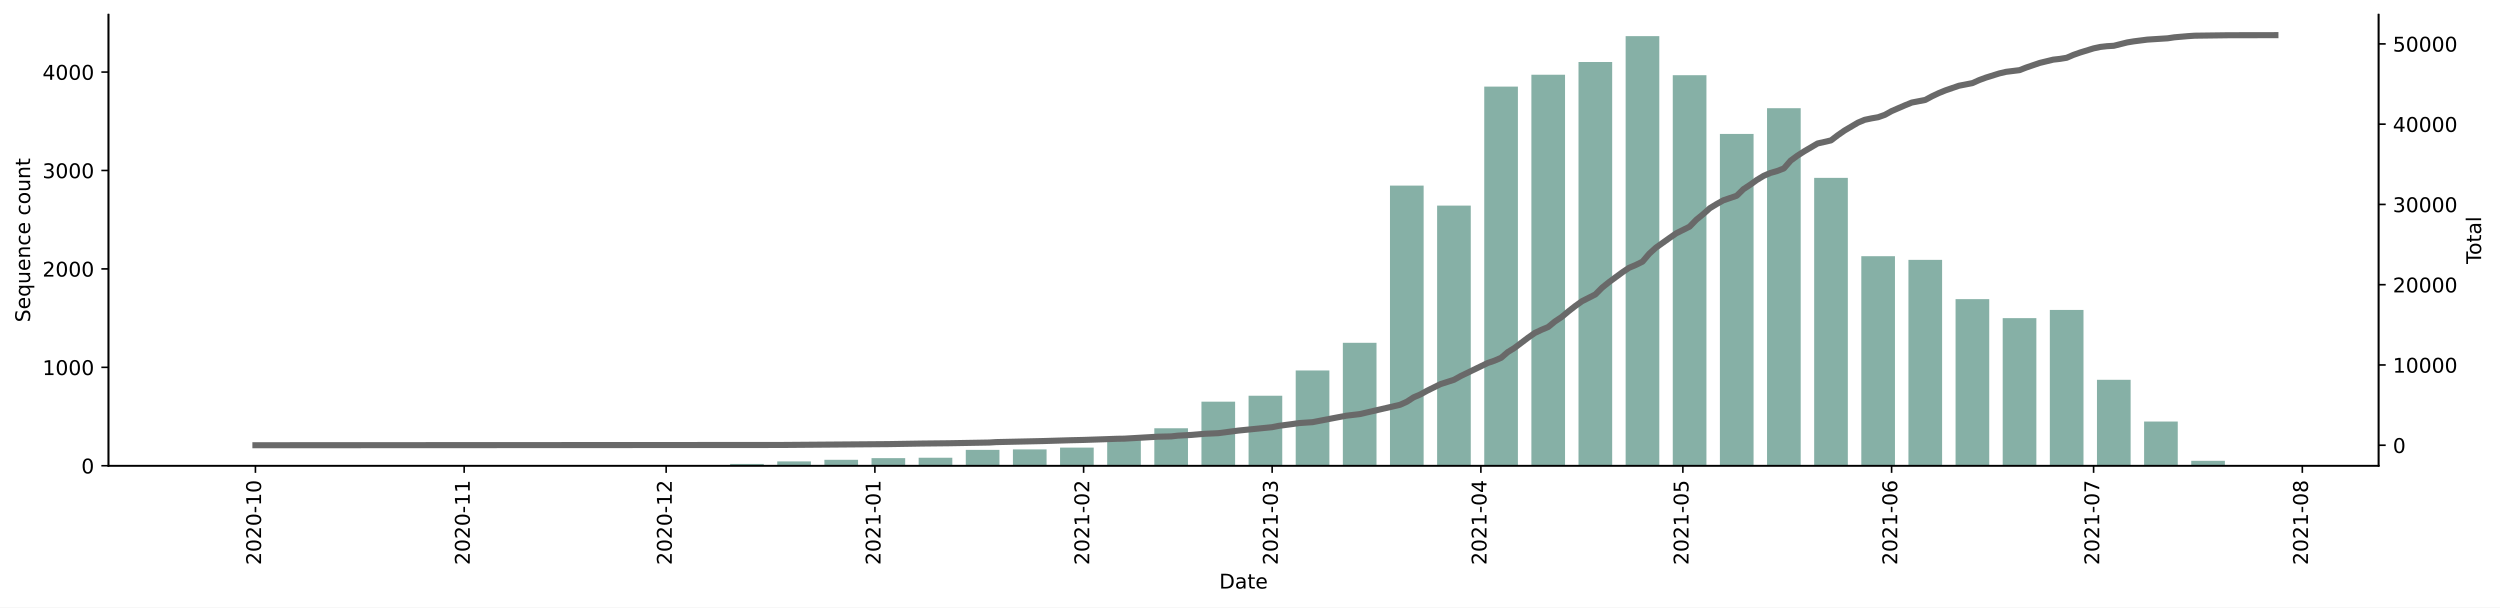
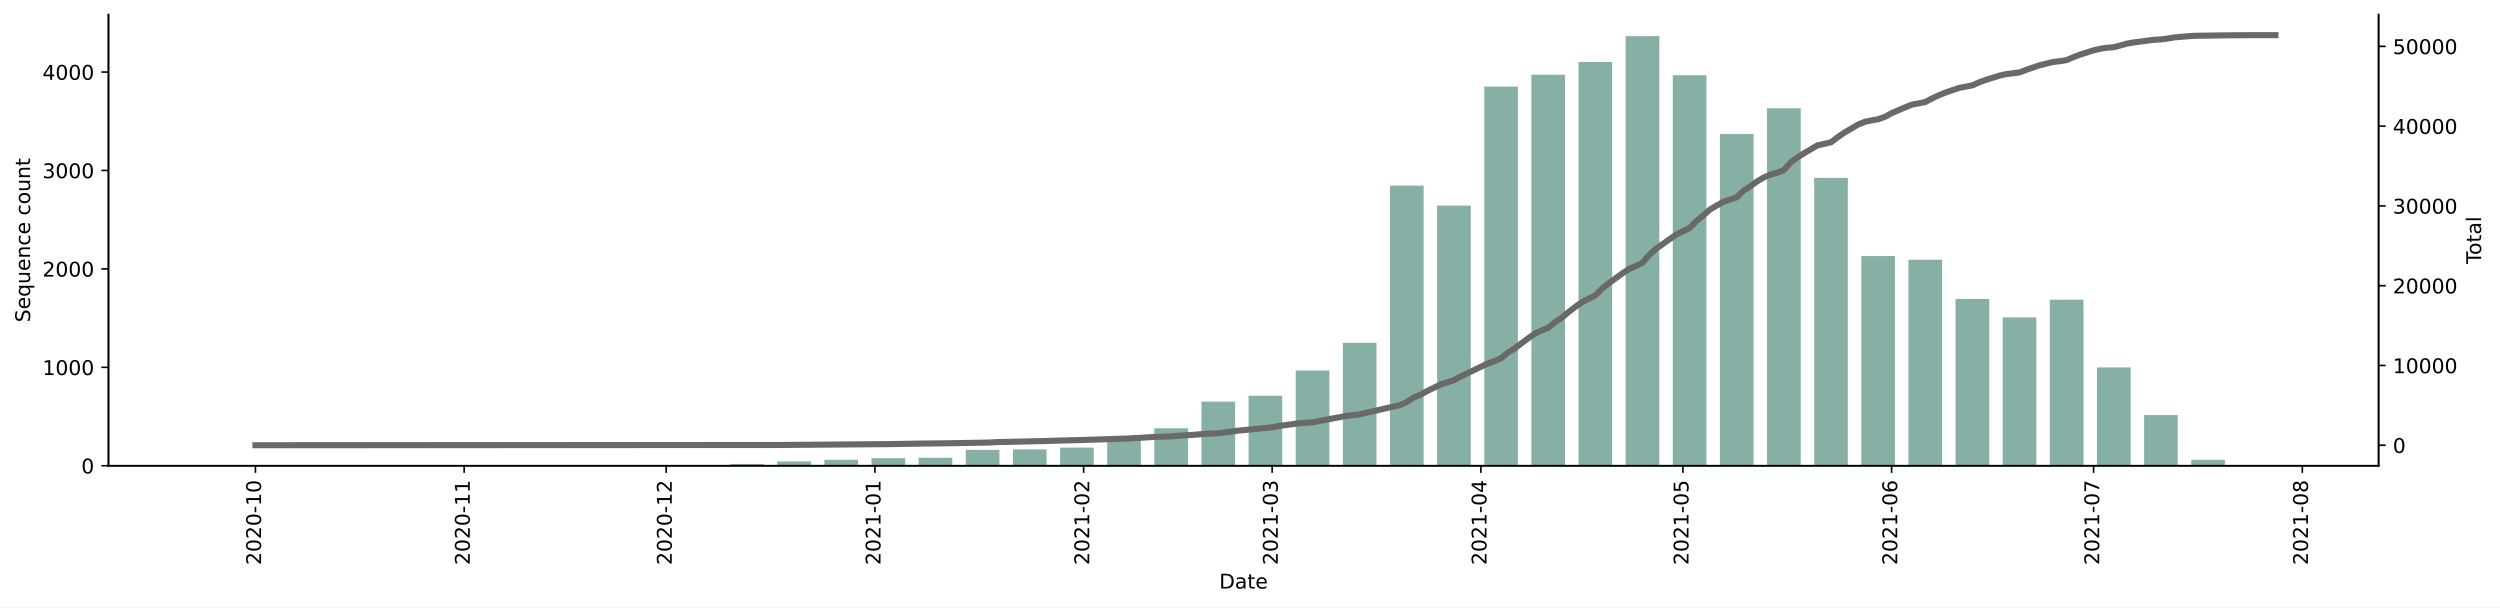
<svg xmlns="http://www.w3.org/2000/svg" xmlns:xlink="http://www.w3.org/1999/xlink" height="298.621pt" version="1.1" viewBox="0 0 1229.019 298.621" width="1229.019pt">
  <defs>
    <style type="text/css">*{stroke-linecap:butt;stroke-linejoin:round;}</style>
  </defs>
  <g id="figure_1">
    <g id="patch_1">
      <path d="M 0 298.621  L 1229.019 298.621  L 1229.019 0  L 0 0  z " style="fill:#ffffff;" />
    </g>
    <g id="axes_1">
      <g id="patch_2">
        <path d="M 53.328 228.96  L 1169.328 228.96  L 1169.328 7.2  L 53.328 7.2  z " style="fill:#ffffff;" />
      </g>
      <g id="patch_3">
-         <path clip-path="url(#p5d65afb50a)" d="M 104.055 228.96  L 120.606 228.96  L 120.606 228.912  L 104.055 228.912  z " style="fill:#86b0a6;" />
+         <path clip-path="url(#pce67e87fac)" d="M 104.055 228.96  L 120.606 228.96  L 120.606 228.912  L 104.055 228.912  z " style="fill:#86b0a6;" />
      </g>
      <g id="patch_4">
-         <path clip-path="url(#p5d65afb50a)" d="M 196.738 228.96  L 213.289 228.96  L 213.289 228.863  L 196.738 228.863  z " style="fill:#86b0a6;" />
+         <path clip-path="url(#pce67e87fac)" d="M 196.738 228.96  L 213.289 228.96  L 213.289 228.863  L 196.738 228.863  z " style="fill:#86b0a6;" />
      </g>
      <g id="patch_5">
-         <path clip-path="url(#p5d65afb50a)" d="M 219.909 228.96  L 236.459 228.96  L 236.459 228.912  L 219.909 228.912  z " style="fill:#86b0a6;" />
+         <path clip-path="url(#pce67e87fac)" d="M 219.909 228.96  L 236.459 228.96  L 236.459 228.912  L 219.909 228.912  z " style="fill:#86b0a6;" />
      </g>
      <g id="patch_6">
-         <path clip-path="url(#p5d65afb50a)" d="M 266.25 228.96  L 282.801 228.96  L 282.801 228.815  L 266.25 228.815  z " style="fill:#86b0a6;" />
+         <path clip-path="url(#pce67e87fac)" d="M 266.25 228.96  L 282.801 228.96  L 282.801 228.815  L 266.25 228.815  z " style="fill:#86b0a6;" />
      </g>
      <g id="patch_7">
-         <path clip-path="url(#p5d65afb50a)" d="M 289.421 228.96  L 305.971 228.96  L 305.971 228.912  L 289.421 228.912  z " style="fill:#86b0a6;" />
+         <path clip-path="url(#pce67e87fac)" d="M 289.421 228.96  L 305.971 228.96  L 305.971 228.912  L 289.421 228.912  z " style="fill:#86b0a6;" />
      </g>
      <g id="patch_8">
-         <path clip-path="url(#p5d65afb50a)" d="M 312.592 228.96  L 329.142 228.96  L 329.142 228.766  L 312.592 228.766  z " style="fill:#86b0a6;" />
+         <path clip-path="url(#pce67e87fac)" d="M 312.592 228.96  L 329.142 228.96  L 329.142 228.766  L 312.592 228.766  z " style="fill:#86b0a6;" />
      </g>
      <g id="patch_9">
-         <path clip-path="url(#p5d65afb50a)" d="M 335.762 228.96  L 352.313 228.96  L 352.313 228.815  L 335.762 228.815  z " style="fill:#86b0a6;" />
+         <path clip-path="url(#pce67e87fac)" d="M 335.762 228.96  L 352.313 228.96  L 352.313 228.815  L 335.762 228.815  z " style="fill:#86b0a6;" />
      </g>
      <g id="patch_10">
-         <path clip-path="url(#p5d65afb50a)" d="M 358.933 228.96  L 375.484 228.96  L 375.484 228.089  L 358.933 228.089  z " style="fill:#86b0a6;" />
+         <path clip-path="url(#pce67e87fac)" d="M 358.933 228.96  L 375.484 228.96  L 375.484 228.089  L 358.933 228.089  z " style="fill:#86b0a6;" />
      </g>
      <g id="patch_11">
-         <path clip-path="url(#p5d65afb50a)" d="M 382.104 228.96  L 398.654 228.96  L 398.654 226.831  L 382.104 226.831  z " style="fill:#86b0a6;" />
+         <path clip-path="url(#pce67e87fac)" d="M 382.104 228.96  L 398.654 228.96  L 398.654 226.831  L 382.104 226.831  z " style="fill:#86b0a6;" />
      </g>
      <g id="patch_12">
-         <path clip-path="url(#p5d65afb50a)" d="M 405.274 228.96  L 421.825 228.96  L 421.825 226.057  L 405.274 226.057  z " style="fill:#86b0a6;" />
+         <path clip-path="url(#pce67e87fac)" d="M 405.274 228.96  L 421.825 228.96  L 421.825 226.057  L 405.274 226.057  z " style="fill:#86b0a6;" />
      </g>
      <g id="patch_13">
-         <path clip-path="url(#p5d65afb50a)" d="M 428.445 228.96  L 444.996 228.96  L 444.996 225.234  L 428.445 225.234  z " style="fill:#86b0a6;" />
+         <path clip-path="url(#pce67e87fac)" d="M 428.445 228.96  L 444.996 228.96  L 444.996 225.234  L 428.445 225.234  z " style="fill:#86b0a6;" />
      </g>
      <g id="patch_14">
-         <path clip-path="url(#p5d65afb50a)" d="M 451.616 228.96  L 468.166 228.96  L 468.166 225.041  L 451.616 225.041  z " style="fill:#86b0a6;" />
+         <path clip-path="url(#pce67e87fac)" d="M 451.616 228.96  L 468.166 228.96  L 468.166 225.041  L 451.616 225.041  z " style="fill:#86b0a6;" />
      </g>
      <g id="patch_15">
-         <path clip-path="url(#p5d65afb50a)" d="M 474.787 228.96  L 491.337 228.96  L 491.337 221.17  L 474.787 221.17  z " style="fill:#86b0a6;" />
+         <path clip-path="url(#pce67e87fac)" d="M 474.787 228.96  L 491.337 228.96  L 491.337 221.17  L 474.787 221.17  z " style="fill:#86b0a6;" />
      </g>
      <g id="patch_16">
-         <path clip-path="url(#p5d65afb50a)" d="M 497.957 228.96  L 514.508 228.96  L 514.508 220.928  L 497.957 220.928  z " style="fill:#86b0a6;" />
+         <path clip-path="url(#pce67e87fac)" d="M 497.957 228.96  L 514.508 228.96  L 514.508 220.928  L 497.957 220.928  z " style="fill:#86b0a6;" />
      </g>
      <g id="patch_17">
-         <path clip-path="url(#p5d65afb50a)" d="M 521.128 228.96  L 537.678 228.96  L 537.678 220.057  L 521.128 220.057  z " style="fill:#86b0a6;" />
+         <path clip-path="url(#pce67e87fac)" d="M 521.128 228.96  L 537.678 228.96  L 537.678 220.057  L 521.128 220.057  z " style="fill:#86b0a6;" />
      </g>
      <g id="patch_18">
-         <path clip-path="url(#p5d65afb50a)" d="M 544.299 228.96  L 560.849 228.96  L 560.849 215.703  L 544.299 215.703  z " style="fill:#86b0a6;" />
+         <path clip-path="url(#pce67e87fac)" d="M 544.299 228.96  L 560.849 228.96  L 560.849 215.703  L 544.299 215.703  z " style="fill:#86b0a6;" />
      </g>
      <g id="patch_19">
-         <path clip-path="url(#p5d65afb50a)" d="M 567.469 228.96  L 584.02 228.96  L 584.02 210.525  L 567.469 210.525  z " style="fill:#86b0a6;" />
+         <path clip-path="url(#pce67e87fac)" d="M 567.469 228.96  L 584.02 228.96  L 584.02 210.525  L 567.469 210.525  z " style="fill:#86b0a6;" />
      </g>
      <g id="patch_20">
-         <path clip-path="url(#p5d65afb50a)" d="M 590.64 228.96  L 607.191 228.96  L 607.191 197.461  L 590.64 197.461  z " style="fill:#86b0a6;" />
+         <path clip-path="url(#pce67e87fac)" d="M 590.64 228.96  L 607.191 228.96  L 607.191 197.461  L 590.64 197.461  z " style="fill:#86b0a6;" />
      </g>
      <g id="patch_21">
-         <path clip-path="url(#p5d65afb50a)" d="M 613.811 228.96  L 630.361 228.96  L 630.361 194.558  L 613.811 194.558  z " style="fill:#86b0a6;" />
+         <path clip-path="url(#pce67e87fac)" d="M 613.811 228.96  L 630.361 228.96  L 630.361 194.558  L 613.811 194.558  z " style="fill:#86b0a6;" />
      </g>
      <g id="patch_22">
-         <path clip-path="url(#p5d65afb50a)" d="M 636.981 228.96  L 653.532 228.96  L 653.532 182.123  L 636.981 182.123  z " style="fill:#86b0a6;" />
+         <path clip-path="url(#pce67e87fac)" d="M 636.981 228.96  L 653.532 228.96  L 653.532 182.123  L 636.981 182.123  z " style="fill:#86b0a6;" />
      </g>
      <g id="patch_23">
-         <path clip-path="url(#p5d65afb50a)" d="M 660.152 228.96  L 676.703 228.96  L 676.703 168.527  L 660.152 168.527  z " style="fill:#86b0a6;" />
+         <path clip-path="url(#pce67e87fac)" d="M 660.152 228.96  L 676.703 228.96  L 676.703 168.527  L 660.152 168.527  z " style="fill:#86b0a6;" />
      </g>
      <g id="patch_24">
-         <path clip-path="url(#p5d65afb50a)" d="M 683.323 228.96  L 699.873 228.96  L 699.873 91.257  L 683.323 91.257  z " style="fill:#86b0a6;" />
+         <path clip-path="url(#pce67e87fac)" d="M 683.323 228.96  L 699.873 228.96  L 699.873 91.257  L 683.323 91.257  z " style="fill:#86b0a6;" />
      </g>
      <g id="patch_25">
-         <path clip-path="url(#p5d65afb50a)" d="M 706.493 228.96  L 723.044 228.96  L 723.044 101.079  L 706.493 101.079  z " style="fill:#86b0a6;" />
+         <path clip-path="url(#pce67e87fac)" d="M 706.493 228.96  L 723.044 228.96  L 723.044 101.079  L 706.493 101.079  z " style="fill:#86b0a6;" />
      </g>
      <g id="patch_26">
-         <path clip-path="url(#p5d65afb50a)" d="M 729.664 228.96  L 746.215 228.96  L 746.215 42.581  L 729.664 42.581  z " style="fill:#86b0a6;" />
+         <path clip-path="url(#pce67e87fac)" d="M 729.664 228.96  L 746.215 228.96  L 746.215 42.581  L 729.664 42.581  z " style="fill:#86b0a6;" />
      </g>
      <g id="patch_27">
-         <path clip-path="url(#p5d65afb50a)" d="M 752.835 228.96  L 769.385 228.96  L 769.385 36.727  L 752.835 36.727  z " style="fill:#86b0a6;" />
+         <path clip-path="url(#pce67e87fac)" d="M 752.835 228.96  L 769.385 228.96  L 769.385 36.727  L 752.835 36.727  z " style="fill:#86b0a6;" />
      </g>
      <g id="patch_28">
-         <path clip-path="url(#p5d65afb50a)" d="M 776.006 228.96  L 792.556 228.96  L 792.556 30.485  L 776.006 30.485  z " style="fill:#86b0a6;" />
+         <path clip-path="url(#pce67e87fac)" d="M 776.006 228.96  L 792.556 228.96  L 792.556 30.485  L 776.006 30.485  z " style="fill:#86b0a6;" />
      </g>
      <g id="patch_29">
-         <path clip-path="url(#p5d65afb50a)" d="M 799.176 228.96  L 815.727 228.96  L 815.727 17.76  L 799.176 17.76  z " style="fill:#86b0a6;" />
+         <path clip-path="url(#pce67e87fac)" d="M 799.176 228.96  L 815.727 228.96  L 815.727 17.76  L 799.176 17.76  z " style="fill:#86b0a6;" />
      </g>
      <g id="patch_30">
-         <path clip-path="url(#p5d65afb50a)" d="M 822.347 228.96  L 838.897 228.96  L 838.897 36.969  L 822.347 36.969  z " style="fill:#86b0a6;" />
+         <path clip-path="url(#pce67e87fac)" d="M 822.347 228.96  L 838.897 228.96  L 838.897 36.969  L 822.347 36.969  z " style="fill:#86b0a6;" />
      </g>
      <g id="patch_31">
-         <path clip-path="url(#p5d65afb50a)" d="M 845.518 228.96  L 862.068 228.96  L 862.068 65.855  L 845.518 65.855  z " style="fill:#86b0a6;" />
+         <path clip-path="url(#pce67e87fac)" d="M 845.518 228.96  L 862.068 228.96  L 862.068 65.855  L 845.518 65.855  z " style="fill:#86b0a6;" />
      </g>
      <g id="patch_32">
-         <path clip-path="url(#p5d65afb50a)" d="M 868.688 228.96  L 885.239 228.96  L 885.239 53.178  L 868.688 53.178  z " style="fill:#86b0a6;" />
+         <path clip-path="url(#pce67e87fac)" d="M 868.688 228.96  L 885.239 228.96  L 885.239 53.178  L 868.688 53.178  z " style="fill:#86b0a6;" />
      </g>
      <g id="patch_33">
-         <path clip-path="url(#p5d65afb50a)" d="M 891.859 228.96  L 908.41 228.96  L 908.41 87.434  L 891.859 87.434  z " style="fill:#86b0a6;" />
+         <path clip-path="url(#pce67e87fac)" d="M 891.859 228.96  L 908.41 228.96  L 908.41 87.434  L 891.859 87.434  z " style="fill:#86b0a6;" />
      </g>
      <g id="patch_34">
-         <path clip-path="url(#p5d65afb50a)" d="M 915.03 228.96  L 931.58 228.96  L 931.58 125.949  L 915.03 125.949  z " style="fill:#86b0a6;" />
+         <path clip-path="url(#pce67e87fac)" d="M 915.03 228.96  L 931.58 228.96  L 931.58 125.9  L 915.03 125.9  z " style="fill:#86b0a6;" />
      </g>
      <g id="patch_35">
-         <path clip-path="url(#p5d65afb50a)" d="M 938.2 228.96  L 954.751 228.96  L 954.751 127.739  L 938.2 127.739  z " style="fill:#86b0a6;" />
+         <path clip-path="url(#pce67e87fac)" d="M 938.2 228.96  L 954.751 228.96  L 954.751 127.69  L 938.2 127.69  z " style="fill:#86b0a6;" />
      </g>
      <g id="patch_36">
-         <path clip-path="url(#p5d65afb50a)" d="M 961.371 228.96  L 977.922 228.96  L 977.922 147.044  L 961.371 147.044  z " style="fill:#86b0a6;" />
+         <path clip-path="url(#pce67e87fac)" d="M 961.371 228.96  L 977.922 228.96  L 977.922 146.996  L 961.371 146.996  z " style="fill:#86b0a6;" />
      </g>
      <g id="patch_37">
-         <path clip-path="url(#p5d65afb50a)" d="M 984.542 228.96  L 1001.092 228.96  L 1001.092 156.383  L 984.542 156.383  z " style="fill:#86b0a6;" />
+         <path clip-path="url(#pce67e87fac)" d="M 984.542 228.96  L 1001.092 228.96  L 1001.092 156.044  L 984.542 156.044  z " style="fill:#86b0a6;" />
      </g>
      <g id="patch_38">
-         <path clip-path="url(#p5d65afb50a)" d="M 1007.713 228.96  L 1024.263 228.96  L 1024.263 152.367  L 1007.713 152.367  z " style="fill:#86b0a6;" />
+         <path clip-path="url(#pce67e87fac)" d="M 1007.713 228.96  L 1024.263 228.96  L 1024.263 147.335  L 1007.713 147.335  z " style="fill:#86b0a6;" />
      </g>
      <g id="patch_39">
-         <path clip-path="url(#p5d65afb50a)" d="M 1030.883 228.96  L 1047.434 228.96  L 1047.434 186.72  L 1030.883 186.72  z " style="fill:#86b0a6;" />
+         <path clip-path="url(#pce67e87fac)" d="M 1030.883 228.96  L 1047.434 228.96  L 1047.434 180.624  L 1030.883 180.624  z " style="fill:#86b0a6;" />
      </g>
      <g id="patch_40">
-         <path clip-path="url(#p5d65afb50a)" d="M 1054.054 228.96  L 1070.604 228.96  L 1070.604 207.235  L 1054.054 207.235  z " style="fill:#86b0a6;" />
+         <path clip-path="url(#pce67e87fac)" d="M 1054.054 228.96  L 1070.604 228.96  L 1070.604 204.042  L 1054.054 204.042  z " style="fill:#86b0a6;" />
      </g>
      <g id="patch_41">
-         <path clip-path="url(#p5d65afb50a)" d="M 1077.225 228.96  L 1093.775 228.96  L 1093.775 226.541  L 1077.225 226.541  z " style="fill:#86b0a6;" />
+         <path clip-path="url(#pce67e87fac)" d="M 1077.225 228.96  L 1093.775 228.96  L 1093.775 226.057  L 1077.225 226.057  z " style="fill:#86b0a6;" />
      </g>
      <g id="patch_42">
-         <path clip-path="url(#p5d65afb50a)" d="M 1100.395 228.96  L 1116.946 228.96  L 1116.946 228.863  L 1100.395 228.863  z " style="fill:#86b0a6;" />
+         <path clip-path="url(#pce67e87fac)" d="M 1100.395 228.96  L 1116.946 228.96  L 1116.946 228.766  L 1100.395 228.766  z " style="fill:#86b0a6;" />
      </g>
      <g id="matplotlib.axis_1">
        <g id="xtick_1">
          <g id="line2d_1">
            <defs>
-               <path d="M 0 0  L 0 3.5  " id="m14f68b739c" style="stroke:#000000;stroke-width:0.8;" />
+               <path d="M 0 0  L 0 3.5  " id="m239c2f782c" style="stroke:#000000;stroke-width:0.8;" />
            </defs>
            <g>
-               <use style="stroke:#000000;stroke-width:0.8;" x="125.571" xlink:href="#m14f68b739c" y="228.96" />
+               <use style="stroke:#000000;stroke-width:0.8;" x="125.571" xlink:href="#m239c2f782c" y="228.96" />
            </g>
          </g>
          <g id="text_1">
            <g transform="translate(128.3304 277.7428)rotate(-90)scale(0.1 -0.1)">
              <defs>
                <path d="M 1228 531  L 3431 531  L 3431 0  L 469 0  L 469 531  Q 828 903 1448 1529  Q 2069 2156 2228 2338  Q 2531 2678 2651 2914  Q 2772 3150 2772 3378  Q 2772 3750 2511 3984  Q 2250 4219 1831 4219  Q 1534 4219 1204 4116  Q 875 4013 500 3803  L 500 4441  Q 881 4594 1212 4672  Q 1544 4750 1819 4750  Q 2544 4750 2975 4387  Q 3406 4025 3406 3419  Q 3406 3131 3298 2873  Q 3191 2616 2906 2266  Q 2828 2175 2409 1742  Q 1991 1309 1228 531  z " id="DejaVuSans-32" transform="scale(0.015625)" />
                <path d="M 2034 4250  Q 1547 4250 1301 3770  Q 1056 3291 1056 2328  Q 1056 1369 1301 889  Q 1547 409 2034 409  Q 2525 409 2770 889  Q 3016 1369 3016 2328  Q 3016 3291 2770 3770  Q 2525 4250 2034 4250  z M 2034 4750  Q 2819 4750 3233 4129  Q 3647 3509 3647 2328  Q 3647 1150 3233 529  Q 2819 -91 2034 -91  Q 1250 -91 836 529  Q 422 1150 422 2328  Q 422 3509 836 4129  Q 1250 4750 2034 4750  z " id="DejaVuSans-30" transform="scale(0.015625)" />
                <path d="M 313 2009  L 1997 2009  L 1997 1497  L 313 1497  L 313 2009  z " id="DejaVuSans-2d" transform="scale(0.015625)" />
                <path d="M 794 531  L 1825 531  L 1825 4091  L 703 3866  L 703 4441  L 1819 4666  L 2450 4666  L 2450 531  L 3481 531  L 3481 0  L 794 0  L 794 531  z " id="DejaVuSans-31" transform="scale(0.015625)" />
              </defs>
              <use xlink:href="#DejaVuSans-32" />
              <use x="63.623" xlink:href="#DejaVuSans-30" />
              <use x="127.246" xlink:href="#DejaVuSans-32" />
              <use x="190.869" xlink:href="#DejaVuSans-30" />
              <use x="254.492" xlink:href="#DejaVuSans-2d" />
              <use x="290.576" xlink:href="#DejaVuSans-31" />
              <use x="354.199" xlink:href="#DejaVuSans-30" />
            </g>
          </g>
        </g>
        <g id="xtick_2">
          <g id="line2d_2">
            <g>
-               <use style="stroke:#000000;stroke-width:0.8;" x="228.184" xlink:href="#m14f68b739c" y="228.96" />
+               <use style="stroke:#000000;stroke-width:0.8;" x="228.184" xlink:href="#m239c2f782c" y="228.96" />
            </g>
          </g>
          <g id="text_2">
            <g transform="translate(230.9435 277.7428)rotate(-90)scale(0.1 -0.1)">
              <use xlink:href="#DejaVuSans-32" />
              <use x="63.623" xlink:href="#DejaVuSans-30" />
              <use x="127.246" xlink:href="#DejaVuSans-32" />
              <use x="190.869" xlink:href="#DejaVuSans-30" />
              <use x="254.492" xlink:href="#DejaVuSans-2d" />
              <use x="290.576" xlink:href="#DejaVuSans-31" />
              <use x="354.199" xlink:href="#DejaVuSans-31" />
            </g>
          </g>
        </g>
        <g id="xtick_3">
          <g id="line2d_3">
            <g>
-               <use style="stroke:#000000;stroke-width:0.8;" x="327.487" xlink:href="#m14f68b739c" y="228.96" />
+               <use style="stroke:#000000;stroke-width:0.8;" x="327.487" xlink:href="#m239c2f782c" y="228.96" />
            </g>
          </g>
          <g id="text_3">
            <g transform="translate(330.2465 277.7428)rotate(-90)scale(0.1 -0.1)">
              <use xlink:href="#DejaVuSans-32" />
              <use x="63.623" xlink:href="#DejaVuSans-30" />
              <use x="127.246" xlink:href="#DejaVuSans-32" />
              <use x="190.869" xlink:href="#DejaVuSans-30" />
              <use x="254.492" xlink:href="#DejaVuSans-2d" />
              <use x="290.576" xlink:href="#DejaVuSans-31" />
              <use x="354.199" xlink:href="#DejaVuSans-32" />
            </g>
          </g>
        </g>
        <g id="xtick_4">
          <g id="line2d_4">
            <g>
-               <use style="stroke:#000000;stroke-width:0.8;" x="430.1" xlink:href="#m14f68b739c" y="228.96" />
+               <use style="stroke:#000000;stroke-width:0.8;" x="430.1" xlink:href="#m239c2f782c" y="228.96" />
            </g>
          </g>
          <g id="text_4">
            <g transform="translate(432.8596 277.7428)rotate(-90)scale(0.1 -0.1)">
              <use xlink:href="#DejaVuSans-32" />
              <use x="63.623" xlink:href="#DejaVuSans-30" />
              <use x="127.246" xlink:href="#DejaVuSans-32" />
              <use x="190.869" xlink:href="#DejaVuSans-31" />
              <use x="254.492" xlink:href="#DejaVuSans-2d" />
              <use x="290.576" xlink:href="#DejaVuSans-30" />
              <use x="354.199" xlink:href="#DejaVuSans-31" />
            </g>
          </g>
        </g>
        <g id="xtick_5">
          <g id="line2d_5">
            <g>
-               <use style="stroke:#000000;stroke-width:0.8;" x="532.713" xlink:href="#m14f68b739c" y="228.96" />
+               <use style="stroke:#000000;stroke-width:0.8;" x="532.713" xlink:href="#m239c2f782c" y="228.96" />
            </g>
          </g>
          <g id="text_5">
            <g transform="translate(535.4726 277.7428)rotate(-90)scale(0.1 -0.1)">
              <use xlink:href="#DejaVuSans-32" />
              <use x="63.623" xlink:href="#DejaVuSans-30" />
              <use x="127.246" xlink:href="#DejaVuSans-32" />
              <use x="190.869" xlink:href="#DejaVuSans-31" />
              <use x="254.492" xlink:href="#DejaVuSans-2d" />
              <use x="290.576" xlink:href="#DejaVuSans-30" />
              <use x="354.199" xlink:href="#DejaVuSans-32" />
            </g>
          </g>
        </g>
        <g id="xtick_6">
          <g id="line2d_6">
            <g>
-               <use style="stroke:#000000;stroke-width:0.8;" x="625.396" xlink:href="#m14f68b739c" y="228.96" />
+               <use style="stroke:#000000;stroke-width:0.8;" x="625.396" xlink:href="#m239c2f782c" y="228.96" />
            </g>
          </g>
          <g id="text_6">
            <g transform="translate(628.1554 277.7428)rotate(-90)scale(0.1 -0.1)">
              <defs>
                <path d="M 2597 2516  Q 3050 2419 3304 2112  Q 3559 1806 3559 1356  Q 3559 666 3084 287  Q 2609 -91 1734 -91  Q 1441 -91 1130 -33  Q 819 25 488 141  L 488 750  Q 750 597 1062 519  Q 1375 441 1716 441  Q 2309 441 2620 675  Q 2931 909 2931 1356  Q 2931 1769 2642 2001  Q 2353 2234 1838 2234  L 1294 2234  L 1294 2753  L 1863 2753  Q 2328 2753 2575 2939  Q 2822 3125 2822 3475  Q 2822 3834 2567 4026  Q 2313 4219 1838 4219  Q 1578 4219 1281 4162  Q 984 4106 628 3988  L 628 4550  Q 988 4650 1302 4700  Q 1616 4750 1894 4750  Q 2613 4750 3031 4423  Q 3450 4097 3450 3541  Q 3450 3153 3228 2886  Q 3006 2619 2597 2516  z " id="DejaVuSans-33" transform="scale(0.015625)" />
              </defs>
              <use xlink:href="#DejaVuSans-32" />
              <use x="63.623" xlink:href="#DejaVuSans-30" />
              <use x="127.246" xlink:href="#DejaVuSans-32" />
              <use x="190.869" xlink:href="#DejaVuSans-31" />
              <use x="254.492" xlink:href="#DejaVuSans-2d" />
              <use x="290.576" xlink:href="#DejaVuSans-30" />
              <use x="354.199" xlink:href="#DejaVuSans-33" />
            </g>
          </g>
        </g>
        <g id="xtick_7">
          <g id="line2d_7">
            <g>
-               <use style="stroke:#000000;stroke-width:0.8;" x="728.009" xlink:href="#m14f68b739c" y="228.96" />
+               <use style="stroke:#000000;stroke-width:0.8;" x="728.009" xlink:href="#m239c2f782c" y="228.96" />
            </g>
          </g>
          <g id="text_7">
            <g transform="translate(730.7685 277.7428)rotate(-90)scale(0.1 -0.1)">
              <defs>
                <path d="M 2419 4116  L 825 1625  L 2419 1625  L 2419 4116  z M 2253 4666  L 3047 4666  L 3047 1625  L 3713 1625  L 3713 1100  L 3047 1100  L 3047 0  L 2419 0  L 2419 1100  L 313 1100  L 313 1709  L 2253 4666  z " id="DejaVuSans-34" transform="scale(0.015625)" />
              </defs>
              <use xlink:href="#DejaVuSans-32" />
              <use x="63.623" xlink:href="#DejaVuSans-30" />
              <use x="127.246" xlink:href="#DejaVuSans-32" />
              <use x="190.869" xlink:href="#DejaVuSans-31" />
              <use x="254.492" xlink:href="#DejaVuSans-2d" />
              <use x="290.576" xlink:href="#DejaVuSans-30" />
              <use x="354.199" xlink:href="#DejaVuSans-34" />
            </g>
          </g>
        </g>
        <g id="xtick_8">
          <g id="line2d_8">
            <g>
-               <use style="stroke:#000000;stroke-width:0.8;" x="827.312" xlink:href="#m14f68b739c" y="228.96" />
+               <use style="stroke:#000000;stroke-width:0.8;" x="827.312" xlink:href="#m239c2f782c" y="228.96" />
            </g>
          </g>
          <g id="text_8">
            <g transform="translate(830.0715 277.7428)rotate(-90)scale(0.1 -0.1)">
              <defs>
                <path d="M 691 4666  L 3169 4666  L 3169 4134  L 1269 4134  L 1269 2991  Q 1406 3038 1543 3061  Q 1681 3084 1819 3084  Q 2600 3084 3056 2656  Q 3513 2228 3513 1497  Q 3513 744 3044 326  Q 2575 -91 1722 -91  Q 1428 -91 1123 -41  Q 819 9 494 109  L 494 744  Q 775 591 1075 516  Q 1375 441 1709 441  Q 2250 441 2565 725  Q 2881 1009 2881 1497  Q 2881 1984 2565 2268  Q 2250 2553 1709 2553  Q 1456 2553 1204 2497  Q 953 2441 691 2322  L 691 4666  z " id="DejaVuSans-35" transform="scale(0.015625)" />
              </defs>
              <use xlink:href="#DejaVuSans-32" />
              <use x="63.623" xlink:href="#DejaVuSans-30" />
              <use x="127.246" xlink:href="#DejaVuSans-32" />
              <use x="190.869" xlink:href="#DejaVuSans-31" />
              <use x="254.492" xlink:href="#DejaVuSans-2d" />
              <use x="290.576" xlink:href="#DejaVuSans-30" />
              <use x="354.199" xlink:href="#DejaVuSans-35" />
            </g>
          </g>
        </g>
        <g id="xtick_9">
          <g id="line2d_9">
            <g>
-               <use style="stroke:#000000;stroke-width:0.8;" x="929.925" xlink:href="#m14f68b739c" y="228.96" />
+               <use style="stroke:#000000;stroke-width:0.8;" x="929.925" xlink:href="#m239c2f782c" y="228.96" />
            </g>
          </g>
          <g id="text_9">
            <g transform="translate(932.6846 277.7428)rotate(-90)scale(0.1 -0.1)">
              <defs>
                <path d="M 2113 2584  Q 1688 2584 1439 2293  Q 1191 2003 1191 1497  Q 1191 994 1439 701  Q 1688 409 2113 409  Q 2538 409 2786 701  Q 3034 994 3034 1497  Q 3034 2003 2786 2293  Q 2538 2584 2113 2584  z M 3366 4563  L 3366 3988  Q 3128 4100 2886 4159  Q 2644 4219 2406 4219  Q 1781 4219 1451 3797  Q 1122 3375 1075 2522  Q 1259 2794 1537 2939  Q 1816 3084 2150 3084  Q 2853 3084 3261 2657  Q 3669 2231 3669 1497  Q 3669 778 3244 343  Q 2819 -91 2113 -91  Q 1303 -91 875 529  Q 447 1150 447 2328  Q 447 3434 972 4092  Q 1497 4750 2381 4750  Q 2619 4750 2861 4703  Q 3103 4656 3366 4563  z " id="DejaVuSans-36" transform="scale(0.015625)" />
              </defs>
              <use xlink:href="#DejaVuSans-32" />
              <use x="63.623" xlink:href="#DejaVuSans-30" />
              <use x="127.246" xlink:href="#DejaVuSans-32" />
              <use x="190.869" xlink:href="#DejaVuSans-31" />
              <use x="254.492" xlink:href="#DejaVuSans-2d" />
              <use x="290.576" xlink:href="#DejaVuSans-30" />
              <use x="354.199" xlink:href="#DejaVuSans-36" />
            </g>
          </g>
        </g>
        <g id="xtick_10">
          <g id="line2d_10">
            <g>
-               <use style="stroke:#000000;stroke-width:0.8;" x="1029.228" xlink:href="#m14f68b739c" y="228.96" />
+               <use style="stroke:#000000;stroke-width:0.8;" x="1029.228" xlink:href="#m239c2f782c" y="228.96" />
            </g>
          </g>
          <g id="text_10">
            <g transform="translate(1031.988 277.7428)rotate(-90)scale(0.1 -0.1)">
              <defs>
                <path d="M 525 4666  L 3525 4666  L 3525 4397  L 1831 0  L 1172 0  L 2766 4134  L 525 4134  L 525 4666  z " id="DejaVuSans-37" transform="scale(0.015625)" />
              </defs>
              <use xlink:href="#DejaVuSans-32" />
              <use x="63.623" xlink:href="#DejaVuSans-30" />
              <use x="127.246" xlink:href="#DejaVuSans-32" />
              <use x="190.869" xlink:href="#DejaVuSans-31" />
              <use x="254.492" xlink:href="#DejaVuSans-2d" />
              <use x="290.576" xlink:href="#DejaVuSans-30" />
              <use x="354.199" xlink:href="#DejaVuSans-37" />
            </g>
          </g>
        </g>
        <g id="xtick_11">
          <g id="line2d_11">
            <g>
-               <use style="stroke:#000000;stroke-width:0.8;" x="1131.841" xlink:href="#m14f68b739c" y="228.96" />
+               <use style="stroke:#000000;stroke-width:0.8;" x="1131.841" xlink:href="#m239c2f782c" y="228.96" />
            </g>
          </g>
          <g id="text_11">
            <g transform="translate(1134.601 277.7428)rotate(-90)scale(0.1 -0.1)">
              <defs>
                <path d="M 2034 2216  Q 1584 2216 1326 1975  Q 1069 1734 1069 1313  Q 1069 891 1326 650  Q 1584 409 2034 409  Q 2484 409 2743 651  Q 3003 894 3003 1313  Q 3003 1734 2745 1975  Q 2488 2216 2034 2216  z M 1403 2484  Q 997 2584 770 2862  Q 544 3141 544 3541  Q 544 4100 942 4425  Q 1341 4750 2034 4750  Q 2731 4750 3128 4425  Q 3525 4100 3525 3541  Q 3525 3141 3298 2862  Q 3072 2584 2669 2484  Q 3125 2378 3379 2068  Q 3634 1759 3634 1313  Q 3634 634 3220 271  Q 2806 -91 2034 -91  Q 1263 -91 848 271  Q 434 634 434 1313  Q 434 1759 690 2068  Q 947 2378 1403 2484  z M 1172 3481  Q 1172 3119 1398 2916  Q 1625 2713 2034 2713  Q 2441 2713 2670 2916  Q 2900 3119 2900 3481  Q 2900 3844 2670 4047  Q 2441 4250 2034 4250  Q 1625 4250 1398 4047  Q 1172 3844 1172 3481  z " id="DejaVuSans-38" transform="scale(0.015625)" />
              </defs>
              <use xlink:href="#DejaVuSans-32" />
              <use x="63.623" xlink:href="#DejaVuSans-30" />
              <use x="127.246" xlink:href="#DejaVuSans-32" />
              <use x="190.869" xlink:href="#DejaVuSans-31" />
              <use x="254.492" xlink:href="#DejaVuSans-2d" />
              <use x="290.576" xlink:href="#DejaVuSans-30" />
              <use x="354.199" xlink:href="#DejaVuSans-38" />
            </g>
          </g>
        </g>
        <g id="text_12">
          <g transform="translate(599.3773 289.3413)scale(0.1 -0.1)">
            <defs>
              <path d="M 1259 4147  L 1259 519  L 2022 519  Q 2988 519 3436 956  Q 3884 1394 3884 2338  Q 3884 3275 3436 3711  Q 2988 4147 2022 4147  L 1259 4147  z M 628 4666  L 1925 4666  Q 3281 4666 3915 4102  Q 4550 3538 4550 2338  Q 4550 1131 3912 565  Q 3275 0 1925 0  L 628 0  L 628 4666  z " id="DejaVuSans-44" transform="scale(0.015625)" />
              <path d="M 2194 1759  Q 1497 1759 1228 1600  Q 959 1441 959 1056  Q 959 750 1161 570  Q 1363 391 1709 391  Q 2188 391 2477 730  Q 2766 1069 2766 1631  L 2766 1759  L 2194 1759  z M 3341 1997  L 3341 0  L 2766 0  L 2766 531  Q 2569 213 2275 61  Q 1981 -91 1556 -91  Q 1019 -91 701 211  Q 384 513 384 1019  Q 384 1609 779 1909  Q 1175 2209 1959 2209  L 2766 2209  L 2766 2266  Q 2766 2663 2505 2880  Q 2244 3097 1772 3097  Q 1472 3097 1187 3025  Q 903 2953 641 2809  L 641 3341  Q 956 3463 1253 3523  Q 1550 3584 1831 3584  Q 2591 3584 2966 3190  Q 3341 2797 3341 1997  z " id="DejaVuSans-61" transform="scale(0.015625)" />
              <path d="M 1172 4494  L 1172 3500  L 2356 3500  L 2356 3053  L 1172 3053  L 1172 1153  Q 1172 725 1289 603  Q 1406 481 1766 481  L 2356 481  L 2356 0  L 1766 0  Q 1100 0 847 248  Q 594 497 594 1153  L 594 3053  L 172 3053  L 172 3500  L 594 3500  L 594 4494  L 1172 4494  z " id="DejaVuSans-74" transform="scale(0.015625)" />
              <path d="M 3597 1894  L 3597 1613  L 953 1613  Q 991 1019 1311 708  Q 1631 397 2203 397  Q 2534 397 2845 478  Q 3156 559 3463 722  L 3463 178  Q 3153 47 2828 -22  Q 2503 -91 2169 -91  Q 1331 -91 842 396  Q 353 884 353 1716  Q 353 2575 817 3079  Q 1281 3584 2069 3584  Q 2775 3584 3186 3129  Q 3597 2675 3597 1894  z M 3022 2063  Q 3016 2534 2758 2815  Q 2500 3097 2075 3097  Q 1594 3097 1305 2825  Q 1016 2553 972 2059  L 3022 2063  z " id="DejaVuSans-65" transform="scale(0.015625)" />
            </defs>
            <use xlink:href="#DejaVuSans-44" />
            <use x="77.002" xlink:href="#DejaVuSans-61" />
            <use x="138.281" xlink:href="#DejaVuSans-74" />
            <use x="177.49" xlink:href="#DejaVuSans-65" />
          </g>
        </g>
      </g>
      <g id="matplotlib.axis_2">
        <g id="ytick_1">
          <g id="line2d_12">
            <defs>
-               <path d="M 0 0  L -3.5 0  " id="m15802b12cc" style="stroke:#000000;stroke-width:0.8;" />
+               <path d="M 0 0  L -3.5 0  " id="m937176c91c" style="stroke:#000000;stroke-width:0.8;" />
            </defs>
            <g>
-               <use style="stroke:#000000;stroke-width:0.8;" x="53.328" xlink:href="#m15802b12cc" y="228.96" />
+               <use style="stroke:#000000;stroke-width:0.8;" x="53.328" xlink:href="#m937176c91c" y="228.96" />
            </g>
          </g>
          <g id="text_13">
            <g transform="translate(39.96563 232.7592)scale(0.1 -0.1)">
              <use xlink:href="#DejaVuSans-30" />
            </g>
          </g>
        </g>
        <g id="ytick_2">
          <g id="line2d_13">
            <g>
-               <use style="stroke:#000000;stroke-width:0.8;" x="53.328" xlink:href="#m15802b12cc" y="180.575" />
+               <use style="stroke:#000000;stroke-width:0.8;" x="53.328" xlink:href="#m937176c91c" y="180.575" />
            </g>
          </g>
          <g id="text_14">
            <g transform="translate(20.87813 184.3743)scale(0.1 -0.1)">
              <use xlink:href="#DejaVuSans-31" />
              <use x="63.623" xlink:href="#DejaVuSans-30" />
              <use x="127.246" xlink:href="#DejaVuSans-30" />
              <use x="190.869" xlink:href="#DejaVuSans-30" />
            </g>
          </g>
        </g>
        <g id="ytick_3">
          <g id="line2d_14">
            <g>
-               <use style="stroke:#000000;stroke-width:0.8;" x="53.328" xlink:href="#m15802b12cc" y="132.19" />
+               <use style="stroke:#000000;stroke-width:0.8;" x="53.328" xlink:href="#m937176c91c" y="132.19" />
            </g>
          </g>
          <g id="text_15">
            <g transform="translate(20.87813 135.9895)scale(0.1 -0.1)">
              <use xlink:href="#DejaVuSans-32" />
              <use x="63.623" xlink:href="#DejaVuSans-30" />
              <use x="127.246" xlink:href="#DejaVuSans-30" />
              <use x="190.869" xlink:href="#DejaVuSans-30" />
            </g>
          </g>
        </g>
        <g id="ytick_4">
          <g id="line2d_15">
            <g>
-               <use style="stroke:#000000;stroke-width:0.8;" x="53.328" xlink:href="#m15802b12cc" y="83.805" />
+               <use style="stroke:#000000;stroke-width:0.8;" x="53.328" xlink:href="#m937176c91c" y="83.805" />
            </g>
          </g>
          <g id="text_16">
            <g transform="translate(20.87813 87.60458)scale(0.1 -0.1)">
              <use xlink:href="#DejaVuSans-33" />
              <use x="63.623" xlink:href="#DejaVuSans-30" />
              <use x="127.246" xlink:href="#DejaVuSans-30" />
              <use x="190.869" xlink:href="#DejaVuSans-30" />
            </g>
          </g>
        </g>
        <g id="ytick_5">
          <g id="line2d_16">
            <g>
-               <use style="stroke:#000000;stroke-width:0.8;" x="53.328" xlink:href="#m15802b12cc" y="35.42" />
+               <use style="stroke:#000000;stroke-width:0.8;" x="53.328" xlink:href="#m937176c91c" y="35.42" />
            </g>
          </g>
          <g id="text_17">
            <g transform="translate(20.87813 39.2197)scale(0.1 -0.1)">
              <use xlink:href="#DejaVuSans-34" />
              <use x="63.623" xlink:href="#DejaVuSans-30" />
              <use x="127.246" xlink:href="#DejaVuSans-30" />
              <use x="190.869" xlink:href="#DejaVuSans-30" />
            </g>
          </g>
        </g>
        <g id="text_18">
          <g transform="translate(14.79844 158.4402)rotate(-90)scale(0.1 -0.1)">
            <defs>
              <path d="M 3425 4513  L 3425 3897  Q 3066 4069 2747 4153  Q 2428 4238 2131 4238  Q 1616 4238 1336 4038  Q 1056 3838 1056 3469  Q 1056 3159 1242 3001  Q 1428 2844 1947 2747  L 2328 2669  Q 3034 2534 3370 2195  Q 3706 1856 3706 1288  Q 3706 609 3251 259  Q 2797 -91 1919 -91  Q 1588 -91 1214 -16  Q 841 59 441 206  L 441 856  Q 825 641 1194 531  Q 1563 422 1919 422  Q 2459 422 2753 634  Q 3047 847 3047 1241  Q 3047 1584 2836 1778  Q 2625 1972 2144 2069  L 1759 2144  Q 1053 2284 737 2584  Q 422 2884 422 3419  Q 422 4038 858 4394  Q 1294 4750 2059 4750  Q 2388 4750 2728 4690  Q 3069 4631 3425 4513  z " id="DejaVuSans-53" transform="scale(0.015625)" />
              <path d="M 947 1747  Q 947 1113 1208 752  Q 1469 391 1925 391  Q 2381 391 2643 752  Q 2906 1113 2906 1747  Q 2906 2381 2643 2742  Q 2381 3103 1925 3103  Q 1469 3103 1208 2742  Q 947 2381 947 1747  z M 2906 525  Q 2725 213 2448 61  Q 2172 -91 1784 -91  Q 1150 -91 751 415  Q 353 922 353 1747  Q 353 2572 751 3078  Q 1150 3584 1784 3584  Q 2172 3584 2448 3432  Q 2725 3281 2906 2969  L 2906 3500  L 3481 3500  L 3481 -1331  L 2906 -1331  L 2906 525  z " id="DejaVuSans-71" transform="scale(0.015625)" />
              <path d="M 544 1381  L 544 3500  L 1119 3500  L 1119 1403  Q 1119 906 1312 657  Q 1506 409 1894 409  Q 2359 409 2629 706  Q 2900 1003 2900 1516  L 2900 3500  L 3475 3500  L 3475 0  L 2900 0  L 2900 538  Q 2691 219 2414 64  Q 2138 -91 1772 -91  Q 1169 -91 856 284  Q 544 659 544 1381  z M 1991 3584  L 1991 3584  z " id="DejaVuSans-75" transform="scale(0.015625)" />
              <path d="M 3513 2113  L 3513 0  L 2938 0  L 2938 2094  Q 2938 2591 2744 2837  Q 2550 3084 2163 3084  Q 1697 3084 1428 2787  Q 1159 2491 1159 1978  L 1159 0  L 581 0  L 581 3500  L 1159 3500  L 1159 2956  Q 1366 3272 1645 3428  Q 1925 3584 2291 3584  Q 2894 3584 3203 3211  Q 3513 2838 3513 2113  z " id="DejaVuSans-6e" transform="scale(0.015625)" />
              <path d="M 3122 3366  L 3122 2828  Q 2878 2963 2633 3030  Q 2388 3097 2138 3097  Q 1578 3097 1268 2742  Q 959 2388 959 1747  Q 959 1106 1268 751  Q 1578 397 2138 397  Q 2388 397 2633 464  Q 2878 531 3122 666  L 3122 134  Q 2881 22 2623 -34  Q 2366 -91 2075 -91  Q 1284 -91 818 406  Q 353 903 353 1747  Q 353 2603 823 3093  Q 1294 3584 2113 3584  Q 2378 3584 2631 3529  Q 2884 3475 3122 3366  z " id="DejaVuSans-63" transform="scale(0.015625)" />
              <path id="DejaVuSans-20" transform="scale(0.015625)" />
              <path d="M 1959 3097  Q 1497 3097 1228 2736  Q 959 2375 959 1747  Q 959 1119 1226 758  Q 1494 397 1959 397  Q 2419 397 2687 759  Q 2956 1122 2956 1747  Q 2956 2369 2687 2733  Q 2419 3097 1959 3097  z M 1959 3584  Q 2709 3584 3137 3096  Q 3566 2609 3566 1747  Q 3566 888 3137 398  Q 2709 -91 1959 -91  Q 1206 -91 779 398  Q 353 888 353 1747  Q 353 2609 779 3096  Q 1206 3584 1959 3584  z " id="DejaVuSans-6f" transform="scale(0.015625)" />
            </defs>
            <use xlink:href="#DejaVuSans-53" />
            <use x="63.477" xlink:href="#DejaVuSans-65" />
            <use x="125" xlink:href="#DejaVuSans-71" />
            <use x="188.477" xlink:href="#DejaVuSans-75" />
            <use x="251.855" xlink:href="#DejaVuSans-65" />
            <use x="313.379" xlink:href="#DejaVuSans-6e" />
            <use x="376.758" xlink:href="#DejaVuSans-63" />
            <use x="431.738" xlink:href="#DejaVuSans-65" />
            <use x="493.262" xlink:href="#DejaVuSans-20" />
            <use x="525.049" xlink:href="#DejaVuSans-63" />
            <use x="580.029" xlink:href="#DejaVuSans-6f" />
            <use x="641.211" xlink:href="#DejaVuSans-75" />
            <use x="704.59" xlink:href="#DejaVuSans-6e" />
            <use x="767.969" xlink:href="#DejaVuSans-74" />
          </g>
        </g>
      </g>
      <g id="patch_43">
        <path d="M 53.328 228.96  L 53.328 7.2  " style="fill:none;stroke:#000000;stroke-linecap:square;stroke-linejoin:miter;stroke-width:0.8;" />
      </g>
      <g id="patch_44">
        <path d="M 1169.328 228.96  L 1169.328 7.2  " style="fill:none;stroke:#000000;stroke-linecap:square;stroke-linejoin:miter;stroke-width:0.8;" />
      </g>
      <g id="patch_45">
        <path d="M 53.328 228.96  L 1169.328 228.96  " style="fill:none;stroke:#000000;stroke-linecap:square;stroke-linejoin:miter;stroke-width:0.8;" />
      </g>
    </g>
    <g id="axes_2">
      <g id="matplotlib.axis_3">
        <g id="ytick_6">
          <g id="line2d_17">
            <defs>
-               <path d="M 0 0  L 3.5 0  " id="meac62a41cc" style="stroke:#000000;stroke-width:0.8;" />
+               <path d="M 0 0  L 3.5 0  " id="m743c427c25" style="stroke:#000000;stroke-width:0.8;" />
            </defs>
            <g>
-               <use style="stroke:#000000;stroke-width:0.8;" x="1169.328" xlink:href="#meac62a41cc" y="218.884" />
+               <use style="stroke:#000000;stroke-width:0.8;" x="1169.328" xlink:href="#m743c427c25" y="218.884" />
            </g>
          </g>
          <g id="text_19">
-             <g transform="translate(1176.328 222.6832)scale(0.1 -0.1)">
+             <g transform="translate(1176.328 222.6831)scale(0.1 -0.1)">
              <use xlink:href="#DejaVuSans-30" />
            </g>
          </g>
        </g>
        <g id="ytick_7">
          <g id="line2d_18">
            <g>
-               <use style="stroke:#000000;stroke-width:0.8;" x="1169.328" xlink:href="#meac62a41cc" y="179.423" />
+               <use style="stroke:#000000;stroke-width:0.8;" x="1169.328" xlink:href="#m743c427c25" y="179.667" />
            </g>
          </g>
          <g id="text_20">
-             <g transform="translate(1176.328 183.2218)scale(0.1 -0.1)">
+             <g transform="translate(1176.328 183.4659)scale(0.1 -0.1)">
              <use xlink:href="#DejaVuSans-31" />
              <use x="63.623" xlink:href="#DejaVuSans-30" />
              <use x="127.246" xlink:href="#DejaVuSans-30" />
              <use x="190.869" xlink:href="#DejaVuSans-30" />
              <use x="254.492" xlink:href="#DejaVuSans-30" />
            </g>
          </g>
        </g>
        <g id="ytick_8">
          <g id="line2d_19">
            <g>
-               <use style="stroke:#000000;stroke-width:0.8;" x="1169.328" xlink:href="#meac62a41cc" y="139.961" />
+               <use style="stroke:#000000;stroke-width:0.8;" x="1169.328" xlink:href="#m743c427c25" y="140.449" />
            </g>
          </g>
          <g id="text_21">
-             <g transform="translate(1176.328 143.7605)scale(0.1 -0.1)">
+             <g transform="translate(1176.328 144.2487)scale(0.1 -0.1)">
              <use xlink:href="#DejaVuSans-32" />
              <use x="63.623" xlink:href="#DejaVuSans-30" />
              <use x="127.246" xlink:href="#DejaVuSans-30" />
              <use x="190.869" xlink:href="#DejaVuSans-30" />
              <use x="254.492" xlink:href="#DejaVuSans-30" />
            </g>
          </g>
        </g>
        <g id="ytick_9">
          <g id="line2d_20">
            <g>
-               <use style="stroke:#000000;stroke-width:0.8;" x="1169.328" xlink:href="#meac62a41cc" y="100.5" />
+               <use style="stroke:#000000;stroke-width:0.8;" x="1169.328" xlink:href="#m743c427c25" y="101.232" />
            </g>
          </g>
          <g id="text_22">
-             <g transform="translate(1176.328 104.2992)scale(0.1 -0.1)">
+             <g transform="translate(1176.328 105.0315)scale(0.1 -0.1)">
              <use xlink:href="#DejaVuSans-33" />
              <use x="63.623" xlink:href="#DejaVuSans-30" />
              <use x="127.246" xlink:href="#DejaVuSans-30" />
              <use x="190.869" xlink:href="#DejaVuSans-30" />
              <use x="254.492" xlink:href="#DejaVuSans-30" />
            </g>
          </g>
        </g>
        <g id="ytick_10">
          <g id="line2d_21">
            <g>
-               <use style="stroke:#000000;stroke-width:0.8;" x="1169.328" xlink:href="#meac62a41cc" y="61.039" />
+               <use style="stroke:#000000;stroke-width:0.8;" x="1169.328" xlink:href="#m743c427c25" y="62.015" />
            </g>
          </g>
          <g id="text_23">
-             <g transform="translate(1176.328 64.83788)scale(0.1 -0.1)">
+             <g transform="translate(1176.328 65.81429)scale(0.1 -0.1)">
              <use xlink:href="#DejaVuSans-34" />
              <use x="63.623" xlink:href="#DejaVuSans-30" />
              <use x="127.246" xlink:href="#DejaVuSans-30" />
              <use x="190.869" xlink:href="#DejaVuSans-30" />
              <use x="254.492" xlink:href="#DejaVuSans-30" />
            </g>
          </g>
        </g>
        <g id="ytick_11">
          <g id="line2d_22">
            <g>
-               <use style="stroke:#000000;stroke-width:0.8;" x="1169.328" xlink:href="#meac62a41cc" y="21.577" />
+               <use style="stroke:#000000;stroke-width:0.8;" x="1169.328" xlink:href="#m743c427c25" y="22.798" />
            </g>
          </g>
          <g id="text_24">
-             <g transform="translate(1176.328 25.37656)scale(0.1 -0.1)">
+             <g transform="translate(1176.328 26.59708)scale(0.1 -0.1)">
              <use xlink:href="#DejaVuSans-35" />
              <use x="63.623" xlink:href="#DejaVuSans-30" />
              <use x="127.246" xlink:href="#DejaVuSans-30" />
              <use x="190.869" xlink:href="#DejaVuSans-30" />
              <use x="254.492" xlink:href="#DejaVuSans-30" />
            </g>
          </g>
        </g>
        <g id="text_25">
          <g transform="translate(1219.739 129.7566)rotate(-90)scale(0.1 -0.1)">
            <defs>
              <path d="M -19 4666  L 3928 4666  L 3928 4134  L 2272 4134  L 2272 0  L 1638 0  L 1638 4134  L -19 4134  L -19 4666  z " id="DejaVuSans-54" transform="scale(0.015625)" />
              <path d="M 603 4863  L 1178 4863  L 1178 0  L 603 0  L 603 4863  z " id="DejaVuSans-6c" transform="scale(0.015625)" />
            </defs>
            <use xlink:href="#DejaVuSans-54" />
            <use x="44.084" xlink:href="#DejaVuSans-6f" />
            <use x="105.266" xlink:href="#DejaVuSans-74" />
            <use x="144.475" xlink:href="#DejaVuSans-61" />
            <use x="205.754" xlink:href="#DejaVuSans-6c" />
          </g>
        </g>
      </g>
      <g id="line2d_23">
-         <path clip-path="url(#p5d65afb50a)" d="M 125.571 218.88  L 383.759 218.754  L 436.72 218.331  L 453.271 218.051  L 466.511 217.905  L 486.372 217.55  L 489.682 217.341  L 512.853 216.824  L 526.093 216.429  L 532.713 216.272  L 542.644 215.94  L 549.264 215.703  L 552.574 215.652  L 569.124 214.689  L 575.745 214.539  L 579.055 214.172  L 585.675 213.813  L 592.295 213.253  L 598.915 212.953  L 608.846 211.666  L 625.396 210.005  L 628.706 209.338  L 635.326 208.47  L 638.636 207.989  L 645.257 207.543  L 655.187 205.625  L 661.807 204.366  L 668.427 203.581  L 688.288 198.995  L 691.598 197.504  L 694.908 195.353  L 698.218 193.933  L 701.528 192.117  L 708.149 188.842  L 714.769 186.715  L 718.079 184.876  L 731.319 178.464  L 734.629 177.335  L 737.939 175.915  L 741.25 173.069  L 744.56 171.033  L 751.18 166.037  L 754.49 163.701  L 757.8 162.135  L 761.11 160.757  L 764.42 158.042  L 767.73 155.837  L 771.04 153.074  L 774.351 150.494  L 777.661 148.114  L 784.281 144.752  L 787.591 141.429  L 790.901 138.77  L 797.521 133.892  L 800.831 131.674  L 804.141 130.27  L 807.452 128.648  L 810.762 124.741  L 814.072 121.742  L 820.692 117.034  L 824.002 114.722  L 830.622 111.423  L 833.932 108.013  L 837.242 105.314  L 840.553 102.363  L 843.863 100.346  L 847.173 98.491  L 853.793 96.226  L 857.103 92.987  L 860.413 90.816  L 863.723 88.433  L 867.033 86.44  L 870.343 85.019  L 873.653 84.084  L 876.964 82.798  L 880.274 78.99  L 883.584 76.555  L 886.894 74.436  L 893.514 70.541  L 900.134 69.022  L 903.444 66.496  L 906.754 64.192  L 913.375 60.293  L 916.685 58.904  L 919.995 58.205  L 923.305 57.625  L 926.615 56.457  L 929.925 54.618  L 936.545 51.757  L 939.855 50.412  L 946.476 49.129  L 949.786 47.342  L 953.096 45.779  L 956.406 44.425  L 963.026 42.152  L 969.646 40.862  L 972.956 39.378  L 976.267 38.155  L 982.887 36.091  L 986.197 35.314  L 992.817 34.485  L 996.127 33.191  L 1002.747 30.934  L 1009.368 29.324  L 1012.678 28.949  L 1015.988 28.404  L 1019.298 26.984  L 1022.608 25.819  L 1029.228 23.779  L 1032.538 23.073  L 1035.848 22.702  L 1039.158 22.509  L 1045.779 20.851  L 1049.089 20.311  L 1055.709 19.466  L 1065.639 18.835  L 1068.949 18.342  L 1075.57 17.769  L 1078.88 17.548  L 1095.43 17.323  L 1118.601 17.28  L 1118.601 17.28  " style="fill:none;stroke:#696969;stroke-linecap:square;stroke-width:3;" />
+         <path clip-path="url(#pce67e87fac)" d="M 125.571 218.88  L 383.759 218.755  L 436.72 218.335  L 453.271 218.056  L 466.511 217.911  L 486.372 217.558  L 489.682 217.351  L 512.853 216.837  L 526.093 216.445  L 532.713 216.288  L 542.644 215.958  L 549.264 215.723  L 552.574 215.672  L 569.124 214.715  L 575.745 214.566  L 579.055 214.201  L 585.675 213.845  L 592.295 213.288  L 598.915 212.99  L 608.846 211.711  L 625.396 210.06  L 628.706 209.397  L 635.326 208.534  L 638.636 208.056  L 645.257 207.613  L 655.187 205.707  L 661.807 204.456  L 668.427 203.675  L 688.288 199.118  L 691.598 197.636  L 694.908 195.499  L 698.218 194.087  L 701.528 192.283  L 708.149 189.028  L 714.769 186.914  L 718.079 185.087  L 731.319 178.714  L 734.629 177.592  L 737.939 176.18  L 741.25 173.353  L 744.56 171.329  L 751.18 166.364  L 754.49 164.043  L 757.8 162.486  L 761.11 161.117  L 764.42 158.419  L 767.73 156.227  L 771.04 153.481  L 774.351 150.917  L 777.661 148.552  L 784.281 145.21  L 787.591 141.908  L 790.901 139.265  L 797.521 134.418  L 800.831 132.214  L 804.141 130.818  L 807.452 129.206  L 810.762 125.323  L 814.072 122.343  L 820.692 117.664  L 824.002 115.366  L 830.622 112.088  L 833.932 108.699  L 837.242 106.017  L 840.553 103.083  L 843.863 101.079  L 847.173 99.236  L 853.793 96.985  L 857.103 93.765  L 860.413 91.608  L 863.723 89.24  L 867.033 87.259  L 870.343 85.847  L 873.653 84.918  L 876.964 83.639  L 880.274 79.855  L 883.584 77.435  L 886.894 75.329  L 893.514 71.459  L 900.134 69.949  L 903.444 67.439  L 906.754 65.149  L 913.375 61.274  L 916.685 59.893  L 919.995 59.199  L 923.305 58.623  L 926.615 57.462  L 929.925 55.634  L 936.545 52.787  L 939.855 51.45  L 946.476 50.175  L 949.786 48.395  L 953.096 46.842  L 956.406 45.497  L 963.026 43.238  L 969.646 41.955  L 972.956 40.477  L 976.267 39.261  L 982.887 37.21  L 986.197 36.438  L 992.817 35.614  L 996.127 34.328  L 1002.747 32.061  L 1009.368 30.461  L 1012.678 30.084  L 1015.988 29.543  L 1019.298 28.1  L 1022.608 26.825  L 1029.228 24.731  L 1032.538 23.967  L 1035.848 23.468  L 1039.158 23.221  L 1045.779 21.413  L 1049.089 20.833  L 1059.019 19.551  L 1062.329 19.374  L 1065.639 18.947  L 1068.949 18.39  L 1075.57 17.817  L 1078.88 17.598  L 1095.43 17.362  L 1105.36 17.296  L 1118.601 17.28  L 1118.601 17.28  " style="fill:none;stroke:#696969;stroke-linecap:square;stroke-width:3;" />
      </g>
      <g id="patch_46">
        <path d="M 53.328 228.96  L 53.328 7.2  " style="fill:none;stroke:#000000;stroke-linecap:square;stroke-linejoin:miter;stroke-width:0.8;" />
      </g>
      <g id="patch_47">
        <path d="M 1169.328 228.96  L 1169.328 7.2  " style="fill:none;stroke:#000000;stroke-linecap:square;stroke-linejoin:miter;stroke-width:0.8;" />
      </g>
      <g id="patch_48">
        <path d="M 53.328 228.96  L 1169.328 228.96  " style="fill:none;stroke:#000000;stroke-linecap:square;stroke-linejoin:miter;stroke-width:0.8;" />
      </g>
    </g>
  </g>
  <defs>
-     <clipPath id="p5d65afb50a">
+     <clipPath id="pce67e87fac">
      <rect height="221.76" width="1116" x="53.328" y="7.2" />
    </clipPath>
  </defs>
</svg>
